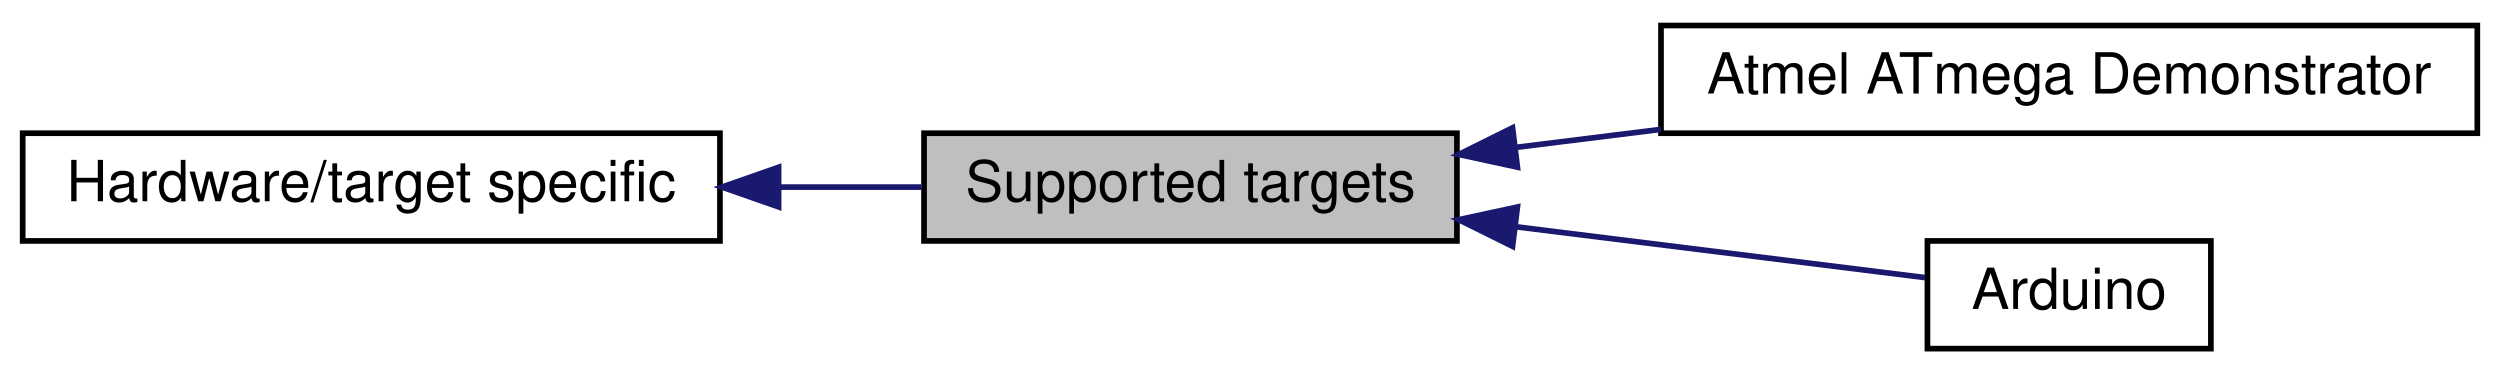
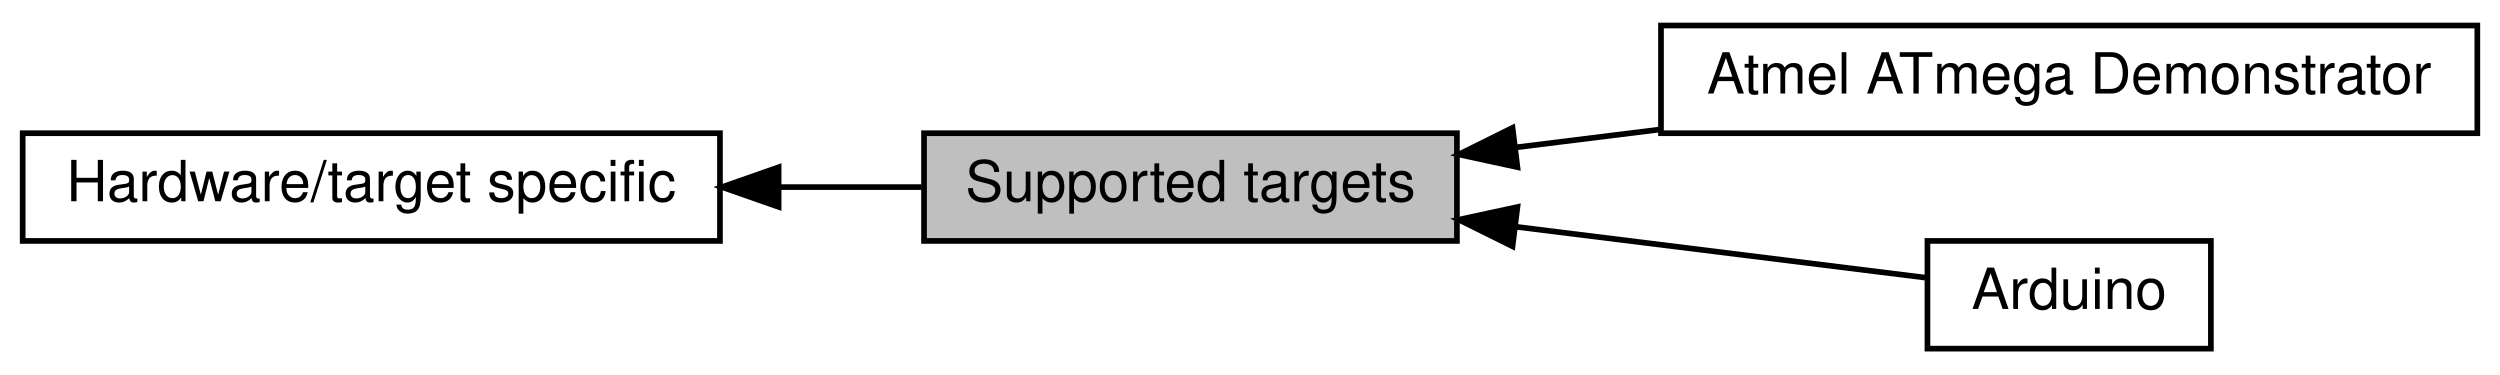
<svg xmlns="http://www.w3.org/2000/svg" xmlns:xlink="http://www.w3.org/1999/xlink" width="441pt" height="66pt" viewBox="0.00 0.00 441.00 66.00">
  <g id="graph0" class="graph" transform="scale(1 1) rotate(0) translate(4 62)">
    <g id="node1" class="node">
      <polygon fill="#bfbfbf" stroke="black" points="159,-19.5 159,-38.5 253,-38.5 253,-19.5 159,-19.5" />
      <text text-anchor="middle" x="206" y="-26.5" font-family="Helvetica,sans-Serif" font-size="10.00">Supported targets</text>
    </g>
    <g id="node2" class="node">
      <g id="a_node2">
        <a xlink:href="group__atdemo.html" target="_top" xlink:title="Atmel ATmega Demonstrator by Stefan Frenz (University of Ulm). ">
          <polygon fill="none" stroke="black" points="289,-38.5 289,-57.5 433,-57.5 433,-38.5 289,-38.5" />
          <text text-anchor="middle" x="361" y="-45.5" font-family="Helvetica,sans-Serif" font-size="10.00">Atmel ATmega Demonstrator</text>
        </a>
      </g>
    </g>
    <g id="edge3" class="edge">
-       <path fill="none" stroke="midnightblue" d="M263.314,-35.993C271.672,-37.031 280.376,-38.112 288.987,-39.181" />
-       <polygon fill="midnightblue" stroke="midnightblue" points="263.675,-32.511 253.32,-34.752 262.813,-39.458 263.675,-32.511" />
+       <path fill="none" stroke="black" d="M263.314,-35.993C271.672,-37.031 280.376,-38.112 288.987,-39.181" />
+       <polygon fill="black" stroke="black" points="263.675,-32.511 253.32,-34.752 262.813,-39.458 263.675,-32.511" />
    </g>
    <g id="node3" class="node">
      <g id="a_node3">
        <a xlink:href="group__arduino.html" target="_top" xlink:title="Arduino (and compatible) boards. ">
          <polygon fill="none" stroke="black" points="336,-0.5 336,-19.5 386,-19.5 386,-0.5 336,-0.5" />
          <text text-anchor="middle" x="361" y="-7.5" font-family="Helvetica,sans-Serif" font-size="10.00">Arduino</text>
        </a>
      </g>
    </g>
    <g id="edge2" class="edge">
-       <path fill="none" stroke="midnightblue" d="M263.396,-21.997C288.265,-18.908 316.186,-15.441 335.59,-13.031" />
-       <polygon fill="midnightblue" stroke="midnightblue" points="262.813,-18.542 253.32,-23.248 263.675,-25.489 262.813,-18.542" />
+       <path fill="none" stroke="black" d="M263.396,-21.997C288.265,-18.908 316.186,-15.441 335.59,-13.031" />
+       <polygon fill="black" stroke="black" points="262.813,-18.542 253.32,-23.248 263.675,-25.489 262.813,-18.542" />
    </g>
    <g id="node4" class="node">
      <g id="a_node4">
        <a xlink:href="group__target.html" target="_top" xlink:title="AVR dependent code. ">
          <polygon fill="none" stroke="black" points="0,-19.5 0,-38.5 123,-38.5 123,-19.5 0,-19.5" />
          <text text-anchor="middle" x="61.5" y="-26.5" font-family="Helvetica,sans-Serif" font-size="10.00">Hardware/target specific</text>
        </a>
      </g>
    </g>
    <g id="edge1" class="edge">
-       <path fill="none" stroke="midnightblue" d="M133.366,-29C141.929,-29 150.5,-29 158.584,-29" />
-       <polygon fill="midnightblue" stroke="midnightblue" points="133.346,-25.5 123.346,-29 133.346,-32.5 133.346,-25.5" />
+       <path fill="none" stroke="black" d="M133.366,-29C141.929,-29 150.5,-29 158.584,-29" />
+       <polygon fill="black" stroke="black" points="133.346,-25.5 123.346,-29 133.346,-32.5 133.346,-25.5" />
    </g>
  </g>
</svg>
